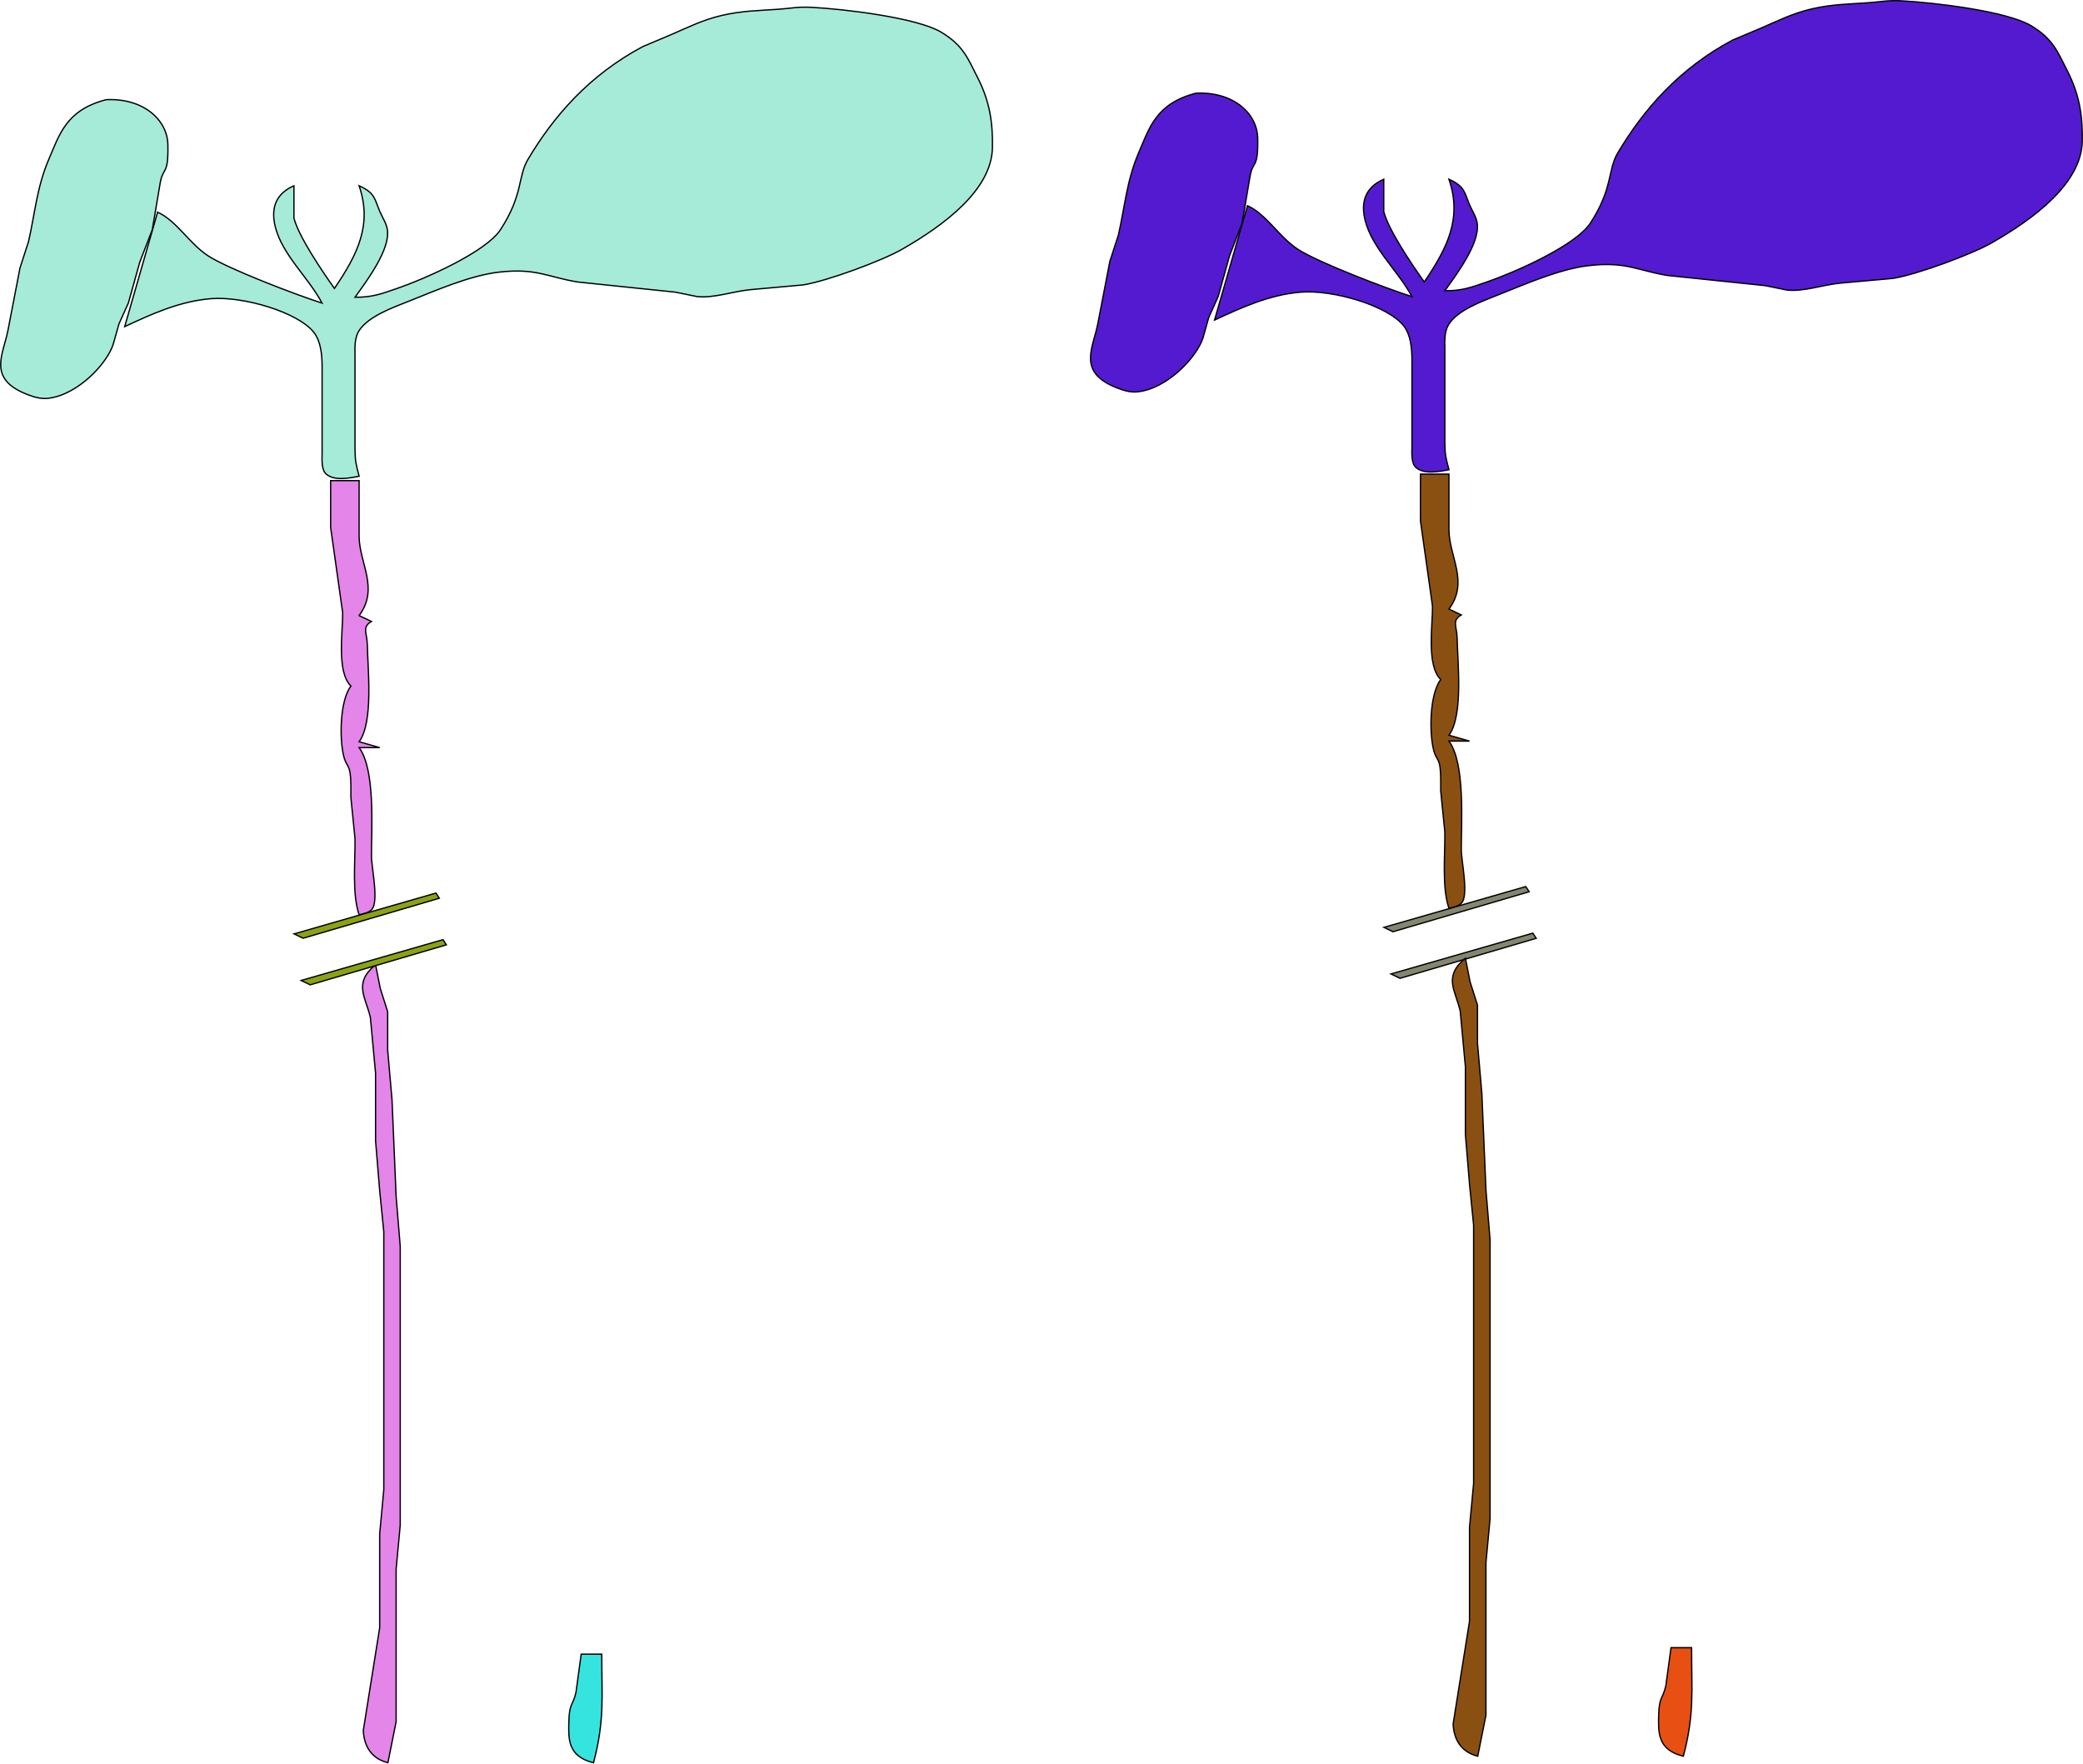
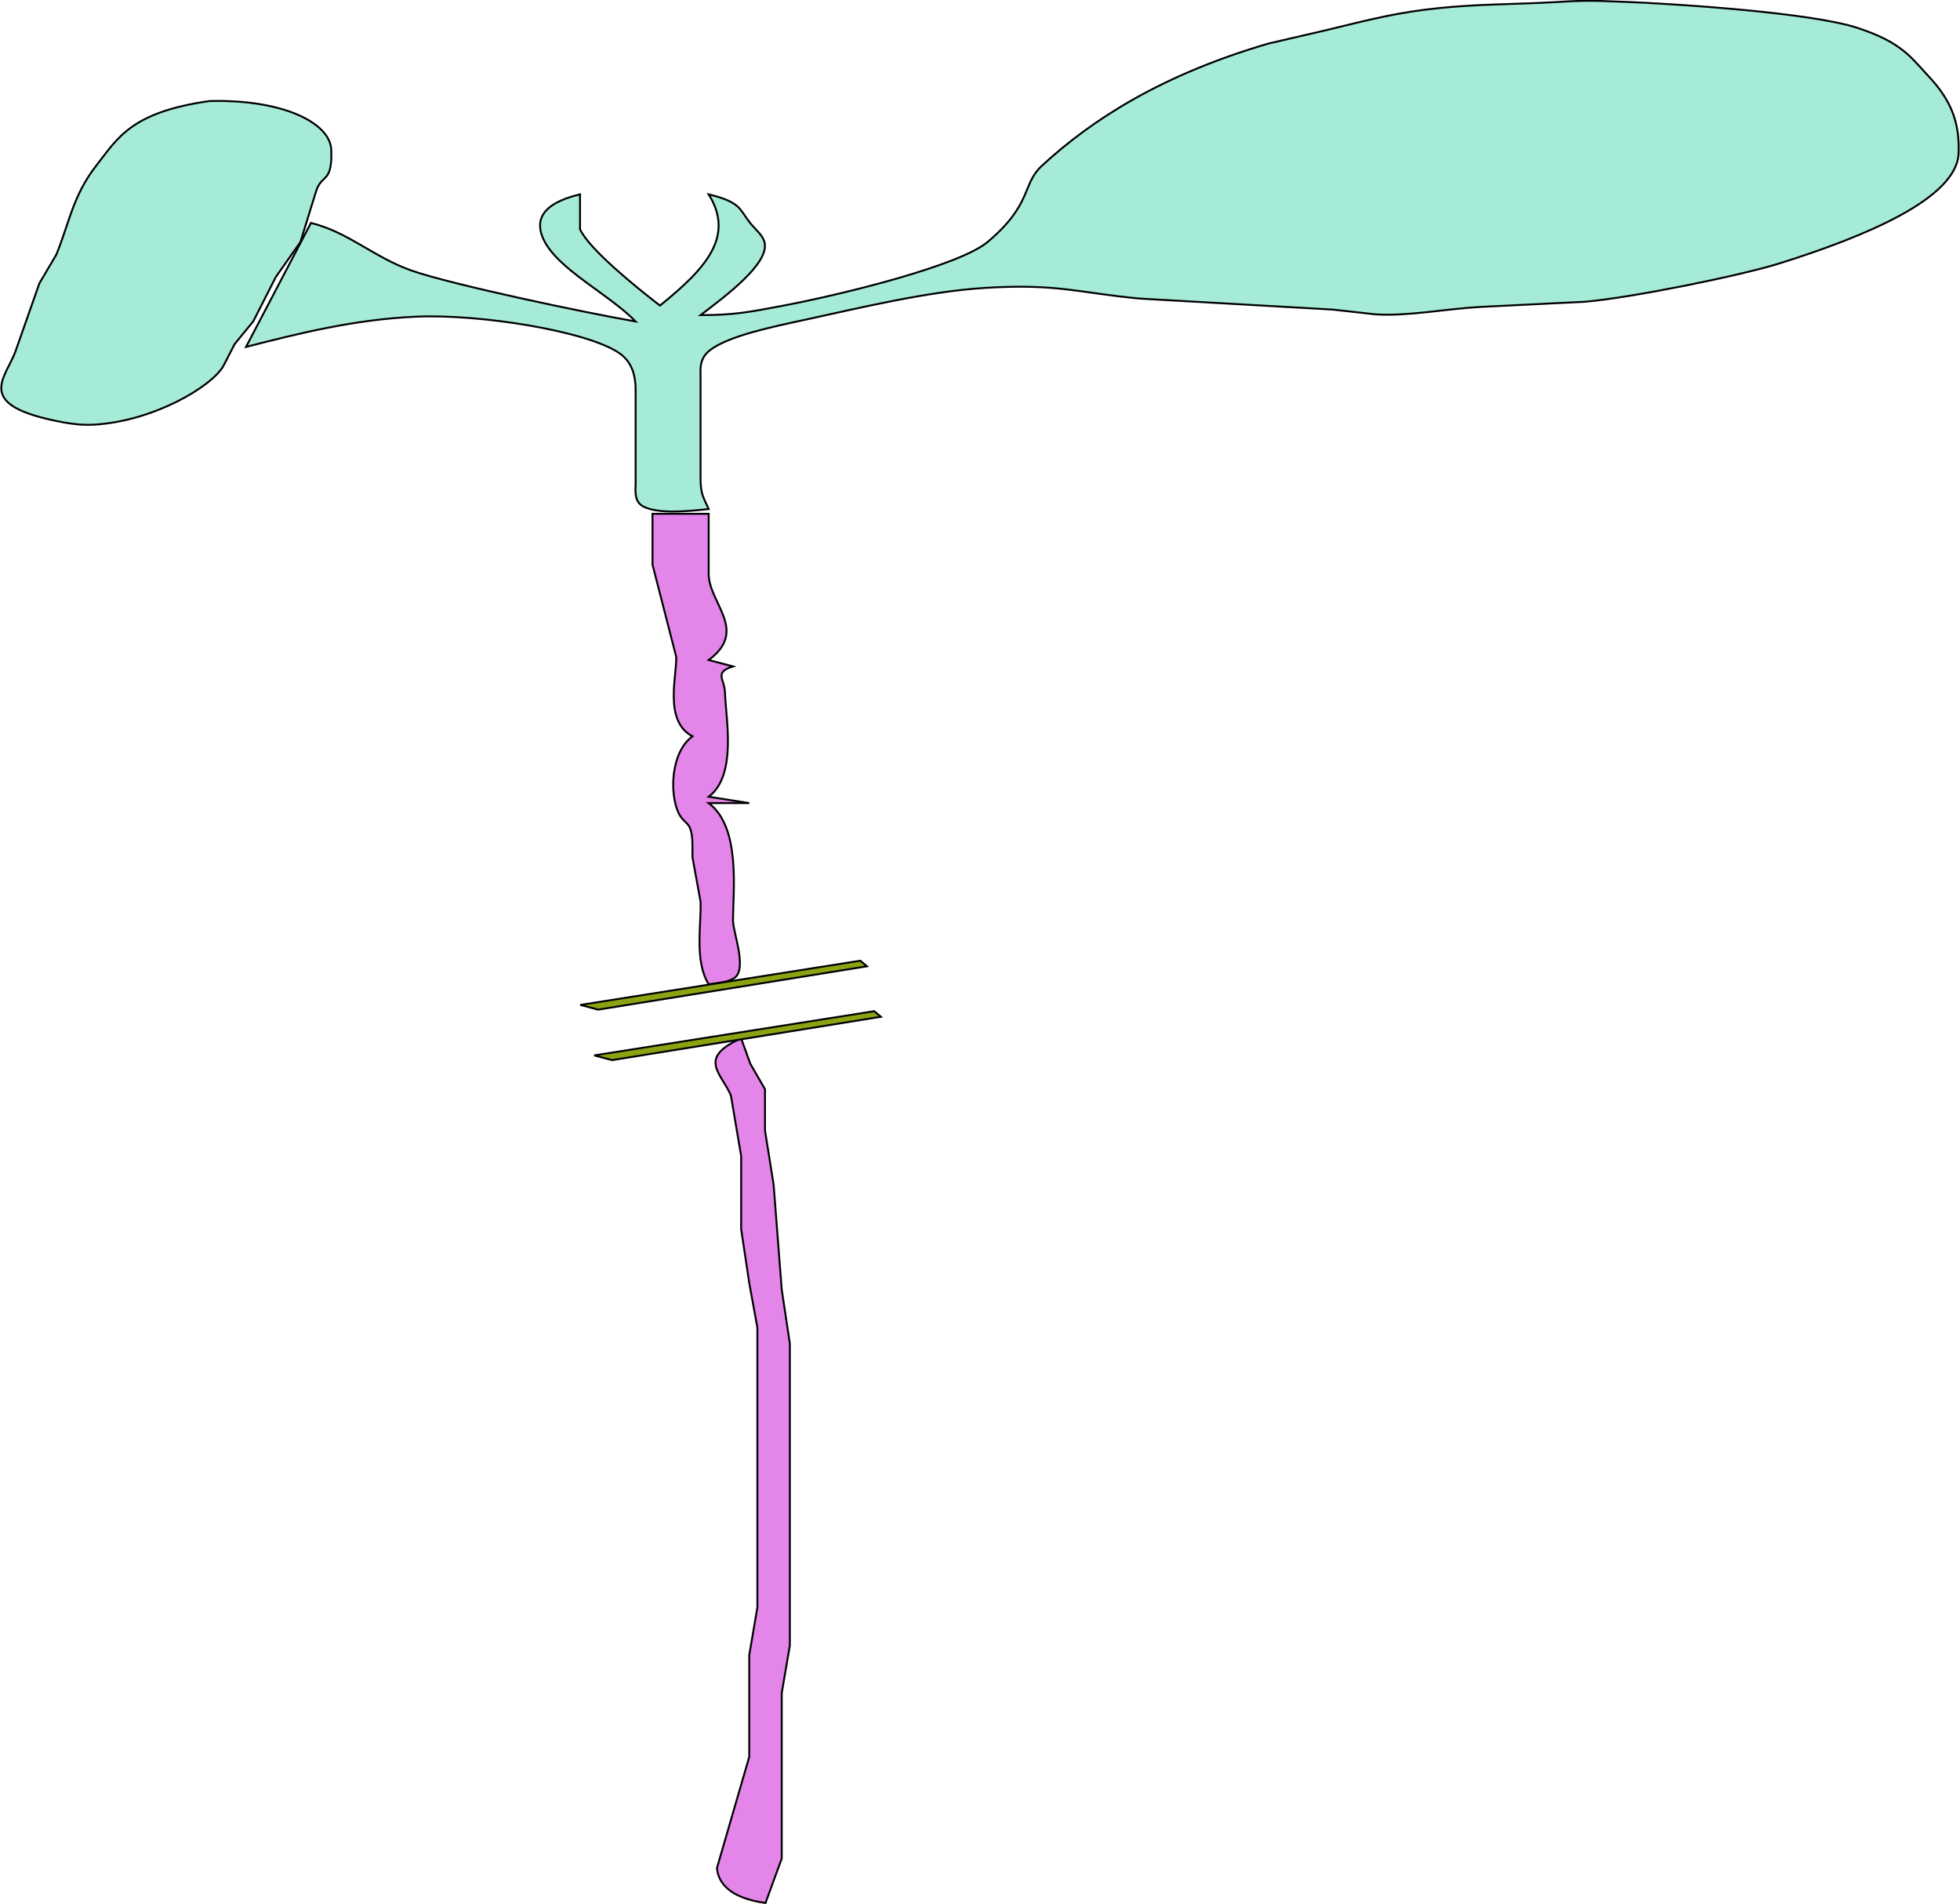
- <svg xmlns="http://www.w3.org/2000/svg" width="6.153in" height="5.209in" viewBox="0 0 442.993 375.045" version="1.1" id="svg3">
+ <svg xmlns="http://www.w3.org/2000/svg" width="5.344in" height="5.19in" viewBox="0 0 384.786 373.659" version="1.1" id="svg3">
  <defs id="defs7" />
-   <g id="container" transform="translate(-35.44556,-195.4415)">
-     <g id="root_total" style="fill:#e485e9;fill-opacity:1;stroke:#000000;stroke-width:0.277;stroke-miterlimit:4;stroke-dasharray:none;stroke-opacity:1">
-       <path id="path825" d="M 111.812,297.654 C 111.812,297.654 111.812,309.509 111.812,309.509 111.864,315.306 116.115,320.541 111.812,326.356 111.812,326.356 114.436,327.604 114.436,327.604 112.363,328.789 113.509,330.037 113.561,332.595 113.649,337.73 114.899,348.992 111.812,353.185 111.812,353.185 116.185,354.433 116.185,354.433 116.185,354.433 111.812,354.433 111.812,354.433 115.311,359.169 114.427,371.791 114.436,377.519 114.445,379.971 116.106,387.383 114.436,388.924 113.649,389.661 112.87,389.692 111.812,389.997 110.273,385.474 111.016,378.629 110.937,373.775 110.937,373.775 110.063,365.04 110.063,365.04 110.063,365.04 110.063,362.544 110.063,362.544 110.019,357.615 109.188,358.919 108.523,356.199 107.622,352.536 107.692,344.531 110.063,341.33 106.975,338.342 108.375,329.681 108.313,325.732 108.313,325.732 105.759,307.637 105.759,307.637 105.759,307.637 105.759,297.654 105.759,297.654 105.759,297.654 111.812,297.654 111.812,297.654 Z" style="fill:#e485e9;fill-opacity:1;stroke:#000000;stroke-width:0.277;stroke-miterlimit:4;stroke-dasharray:none;stroke-opacity:1" />
-       <path id="path823" d="M 116.299,405.596 C 116.299,405.596 117.882,410.587 117.882,410.587 117.882,410.587 117.882,418.699 117.882,418.699 117.882,418.699 118.809,429.306 118.809,429.306 118.809,429.306 119.684,449.896 119.684,449.896 119.684,449.896 120.558,460.503 120.558,460.503 120.558,460.503 120.558,519.777 120.558,519.777 120.558,519.777 119.684,529.136 119.684,529.136 119.684,529.136 119.684,561.581 119.684,561.581 119.684,561.581 117.934,570.316 117.934,570.316 113.981,569.305 112.827,566.242 112.704,563.446 112.704,563.446 116.185,541.615 116.185,541.615 116.185,541.615 116.185,521.649 116.185,521.649 116.185,521.649 117.06,512.29 117.06,512.29 117.06,512.29 117.06,457.383 117.06,457.383 117.06,457.383 116.185,448.648 116.185,448.648 116.185,448.648 115.311,438.041 115.311,438.041 115.311,438.041 115.311,423.69 115.311,423.69 115.311,423.69 114.209,411.835 114.209,411.835 113.203,407.449 110.518,404.523 115.311,400.604 115.311,400.604 116.299,405.596 116.299,405.596 Z" style="fill:#e485e9;fill-opacity:1;stroke:#000000;stroke-width:0.277;stroke-miterlimit:4;stroke-dasharray:none;stroke-opacity:1" />
+   <g id="container" transform="translate(-35.33182,-196.8268)">
+     <g id="root_total">
+       <path id="path825" d="M 174.459,297.654 C 174.459,297.654 174.459,309.509 174.459,309.509 174.554,315.306 182.299,320.541 174.459,326.356 174.459,326.356 179.239,327.604 179.239,327.604 175.463,328.789 177.55,330.037 177.646,332.595 177.805,337.73 180.084,348.992 174.459,353.185 174.459,353.185 182.426,354.433 182.426,354.433 182.426,354.433 174.459,354.433 174.459,354.433 180.833,359.169 179.223,371.791 179.239,377.519 179.256,379.971 182.283,387.383 179.239,388.924 177.805,389.661 176.387,389.692 174.459,389.997 171.654,385.474 173.009,378.629 172.865,373.775 172.865,373.775 171.272,365.04 171.272,365.04 171.272,365.04 171.272,362.544 171.272,362.544 171.192,357.615 169.678,358.919 168.467,356.199 166.826,352.536 166.954,344.531 171.272,341.33 165.647,338.342 168.197,329.681 168.085,325.732 168.085,325.732 163.432,307.637 163.432,307.637 163.432,307.637 163.432,297.654 163.432,297.654 163.432,297.654 174.459,297.654 174.459,297.654 Z" style="fill:#e485e9;fill-opacity:1;stroke:#000000;stroke-width:0.374;stroke-miterlimit:4;stroke-dasharray:none;stroke-opacity:1" />
+       <path id="path823" d="M 182.633,405.596 C 182.633,405.596 185.517,410.587 185.517,410.587 185.517,410.587 185.517,418.699 185.517,418.699 185.517,418.699 187.206,429.306 187.206,429.306 187.206,429.306 188.8,449.896 188.8,449.896 188.8,449.896 190.393,460.503 190.393,460.503 190.393,460.503 190.393,519.777 190.393,519.777 190.393,519.777 188.8,529.136 188.8,529.136 188.8,529.136 188.8,561.581 188.8,561.581 188.8,561.581 185.613,570.316 185.613,570.316 178.411,569.305 176.307,566.242 176.084,563.446 176.084,563.446 182.426,541.615 182.426,541.615 182.426,541.615 182.426,521.649 182.426,521.649 182.426,521.649 184.019,512.29 184.019,512.29 184.019,512.29 184.019,457.383 184.019,457.383 184.019,457.383 182.426,448.648 182.426,448.648 182.426,448.648 180.833,438.041 180.833,438.041 180.833,438.041 180.833,423.69 180.833,423.69 180.833,423.69 178.825,411.835 178.825,411.835 176.992,407.449 172.101,404.523 180.833,400.604 180.833,400.604 182.633,405.596 182.633,405.596 Z" style="fill:#e485e9;fill-opacity:1;stroke:#000000;stroke-width:0.374;stroke-miterlimit:4;stroke-dasharray:none;stroke-opacity:1" />
    </g>
-     <g id="shoot_totalB" style="fill:#a5ebd8;fill-opacity:1;stroke:#000000;stroke-width:0.277;stroke-miterlimit:4;stroke-dasharray:none;stroke-opacity:1">
-       <path id="path821" d="M 119.684,256.855 C 126.217,254.615 138.83,248.943 141.865,244.308 146.745,236.839 145.529,233.014 147.725,229.333 153.182,220.161 160.739,211.414 172.162,205.343 172.162,205.343 178.285,202.76 178.285,202.76 181.818,201.231 184.923,199.659 188.929,198.729 193.241,197.724 196.678,197.718 201.025,197.406 203.754,197.213 205.11,196.851 208.022,197.001 214.914,197.356 230.439,199.191 235.608,202.285 240.358,205.13 241.311,207.963 243.262,211.757 245.912,216.885 246.603,221.384 246.506,226.837 246.34,235.753 236.431,243.222 227.264,248.469 223.031,250.89 211.451,255.189 206.264,256.031 206.264,256.031 194.903,257.055 194.903,257.055 191.072,257.46 187.153,258.908 183.672,258.508 183.672,258.508 179.081,257.573 179.081,257.573 179.081,257.573 158.317,255.414 158.317,255.414 151.844,254.359 149.509,252.406 141.55,253.317 135.261,254.041 127.897,257.323 122.308,259.526 118.59,260.986 113.981,262.72 111.961,265.528 110.754,267.212 110.937,269.29 110.937,271.137 110.937,271.137 110.937,291.103 110.937,291.103 110.981,293.73 111.174,294.192 111.812,296.719 109.66,297.137 106.503,297.748 104.806,296.257 103.722,295.296 103.94,292.937 103.94,291.727 103.94,291.727 103.94,273.009 103.94,273.009 103.905,270.887 103.678,268.036 102.208,266.152 98.806,261.809 87.165,258.409 80.325,258.958 73.599,259.494 67.546,262.296 61.958,264.898 61.958,264.898 68.955,240.564 68.955,240.564 73.03,242.411 75.672,247.234 79.721,249.867 83.946,252.606 98.413,258.153 103.94,259.906 100.984,254.39 95.456,249.611 93.987,243.684 93.165,240.396 93.558,236.852 97.949,234.949 97.949,234.949 97.949,241.812 97.949,241.812 98.946,245.736 103.958,253.124 106.564,256.786 111.55,249.443 114.628,243.203 111.812,234.949 115.311,236.508 115.109,237.881 116.255,240.508 116.841,241.856 117.637,242.929 117.829,244.364 118.398,248.519 113.588,254.977 110.937,258.658 114.576,258.677 116.439,257.972 119.684,256.855 Z" style="fill:#a5ebd8;fill-opacity:1;stroke:#000000;stroke-width:0.277;stroke-miterlimit:4;stroke-dasharray:none;stroke-opacity:1" />
-       <path id="Selection #2" d="M 71.141,226.213 C 71.272,232.896 70.127,230.818 69.506,234.35 69.506,234.35 67.818,244.308 67.818,244.308 67.818,244.308 65.167,251.171 65.167,251.171 65.167,251.171 62.736,259.881 62.736,259.881 62.736,259.881 60.733,264.33 60.733,264.33 60.733,264.33 59.517,268.641 59.517,268.641 58.205,272.79 51.917,279.485 45.602,280.153 44.054,280.321 42.611,279.86 41.272,279.342 32.552,275.991 36.199,270.756 37.162,265.522 37.162,265.522 39.689,252.419 39.689,252.419 39.689,252.419 41.508,246.803 41.508,246.803 42.882,240.782 43.284,235.211 45.812,229.333 48.103,223.998 49.529,218.82 58.022,216.642 65.902,216.268 71.028,220.904 71.141,226.213 Z" style="fill:#a5ebd8;fill-opacity:1;stroke:#000000;stroke-width:0.277;stroke-miterlimit:4;stroke-dasharray:none;stroke-opacity:1" />
+     <g id="shoot_totalB">
+       <path id="path821" d="M 188.8,256.855 C 200.703,254.615 223.68,248.943 229.21,244.308 238.101,236.839 235.886,233.014 239.886,229.333 249.829,220.161 263.596,211.414 284.407,205.343 284.407,205.343 295.561,202.76 295.561,202.76 301.998,201.231 307.655,199.659 314.953,198.729 322.809,197.724 329.071,197.718 336.99,197.406 341.962,197.213 344.432,196.851 349.738,197.001 362.294,197.356 390.578,199.191 399.995,202.285 408.648,205.13 410.385,207.963 413.938,211.757 418.766,216.885 420.025,221.384 419.85,226.837 419.547,235.753 401.493,243.222 384.794,248.469 377.082,250.89 355.984,255.189 346.535,256.031 346.535,256.031 325.836,257.055 325.836,257.055 318.857,257.46 311.718,258.908 305.376,258.508 305.376,258.508 297.011,257.573 297.011,257.573 297.011,257.573 259.182,255.414 259.182,255.414 247.391,254.359 243.136,252.406 228.636,253.317 217.179,254.041 203.762,257.323 193.58,259.526 186.808,260.986 178.411,262.72 174.73,265.528 172.531,267.212 172.865,269.29 172.865,271.137 172.865,271.137 172.865,291.103 172.865,291.103 172.945,293.73 173.296,294.192 174.459,296.719 170.539,297.137 164.787,297.748 161.695,296.257 159.719,295.296 160.118,292.937 160.118,291.727 160.118,291.727 160.118,273.009 160.118,273.009 160.054,270.887 159.64,268.036 156.963,266.152 150.764,261.809 129.555,258.409 117.095,258.958 104.841,259.494 93.814,262.296 83.632,264.898 83.632,264.898 96.38,240.564 96.38,240.564 103.805,242.411 108.618,247.234 115.995,249.867 123.692,252.606 150.047,258.153 160.118,259.906 154.732,254.39 144.661,249.611 141.984,243.684 140.486,240.396 141.204,236.852 149.203,234.949 149.203,234.949 149.203,241.812 149.203,241.812 151.019,245.736 160.15,253.124 164.898,256.786 173.981,249.443 179.59,243.203 174.459,234.949 180.833,236.508 180.466,237.881 182.554,240.508 183.621,241.856 185.071,242.929 185.422,244.364 186.457,248.519 177.693,254.977 172.865,258.658 179.494,258.677 182.888,257.972 188.8,256.855 Z" style="fill:#a5ebd8;fill-opacity:1;stroke:#000000;stroke-width:0.374;stroke-miterlimit:4;stroke-dasharray:none;stroke-opacity:1" />
+       <path id="Selection #2" d="M 100.363,226.213 C 100.602,232.896 98.515,230.818 97.384,234.35 97.384,234.35 94.308,244.308 94.308,244.308 94.308,244.308 89.48,251.171 89.48,251.171 89.48,251.171 85.05,259.881 85.05,259.881 85.05,259.881 81.401,264.33 81.401,264.33 81.401,264.33 79.187,268.641 79.187,268.641 76.796,272.79 65.339,279.485 53.835,280.153 51.014,280.321 48.385,279.86 45.947,279.342 30.061,275.991 36.705,270.756 38.458,265.522 38.458,265.522 43.063,252.419 43.063,252.419 43.063,252.419 46.377,246.803 46.377,246.803 48.879,240.782 49.612,235.211 54.217,229.333 58.392,223.998 60.989,218.82 76.462,216.642 90.819,216.268 100.156,220.904 100.363,226.213 Z" style="fill:#a5ebd8;fill-opacity:1;stroke:#000000;stroke-width:0.374;stroke-miterlimit:4;stroke-dasharray:none;stroke-opacity:1" />
    </g>
-     <path style="fill:#35e4df;fill-opacity:1;stroke:#000000;stroke-width:0.277;stroke-miterlimit:4;stroke-dasharray:none;stroke-opacity:1" d="M 163.416,547.23 C 163.416,556.252 164.054,561.263 161.666,570.316 156.104,568.962 156.34,565.15 156.419,561.581 156.515,557.588 157.258,558.261 157.94,555.341 157.94,555.341 159.043,547.23 159.043,547.23 159.043,547.23 163.416,547.23 163.416,547.23 Z" id="rootTipTot" />
-     <g id="g4759" style="opacity:1;fill:#8aa312;fill-opacity:1;stroke:#000000;stroke-width:0.277;stroke-miterlimit:4;stroke-dasharray:none;stroke-opacity:1">
-       <path id="path818" d="M 99.483,403.952 129.653,395.277 130.369,396.373 101.405,404.88 Z" style="opacity:1;fill:#8aa312;fill-opacity:1;stroke:#000000;stroke-width:0.277;stroke-miterlimit:4;stroke-dasharray:none;stroke-opacity:1" />
-       <path id="path819" d="M 97.982,394.045 128.152,385.369 128.868,386.465 99.904,394.973 Z" style="opacity:1;fill:#8aa312;fill-opacity:1;stroke:#000000;stroke-width:0.277;stroke-miterlimit:4;stroke-dasharray:none;stroke-opacity:1" />
-     </g>
-     <g id="root_p35S" style="fill:#8a5012;fill-opacity:1;stroke:#000000;stroke-width:0.277;stroke-miterlimit:4;stroke-dasharray:none;stroke-opacity:1">
-       <path id="path825-6" d="M 343.597,296.269 C 343.597,296.269 343.597,308.124 343.597,308.124 343.65,313.92 347.901,319.155 343.597,324.97 343.597,324.97 346.221,326.218 346.221,326.218 344.148,327.404 345.294,328.652 345.347,331.21 345.434,336.345 346.685,347.607 343.597,351.8 343.597,351.8 347.971,353.048 347.971,353.048 347.971,353.048 343.597,353.048 343.597,353.048 347.096,357.783 346.213,370.406 346.221,376.133 346.23,378.585 347.892,385.998 346.221,387.539 345.434,388.275 344.656,388.306 343.597,388.612 342.058,384.089 342.801,377.244 342.723,372.39 342.723,372.39 341.848,363.655 341.848,363.655 341.848,363.655 341.848,361.159 341.848,361.159 341.804,356.23 340.973,357.534 340.309,354.813 339.408,351.151 339.478,343.146 341.848,339.945 338.761,336.956 340.16,328.296 340.099,324.346 340.099,324.346 337.545,306.252 337.545,306.252 337.545,306.252 337.545,296.269 337.545,296.269 337.545,296.269 343.597,296.269 343.597,296.269 Z" style="fill:#8a5012;fill-opacity:1;stroke:#000000;stroke-width:0.277;stroke-miterlimit:4;stroke-dasharray:none;stroke-opacity:1" />
-       <path id="path823-7" d="M 348.084,404.211 C 348.084,404.211 349.667,409.202 349.667,409.202 349.667,409.202 349.667,417.313 349.667,417.313 349.667,417.313 350.594,427.92 350.594,427.92 350.594,427.92 351.469,448.51 351.469,448.51 351.469,448.51 352.344,459.117 352.344,459.117 352.344,459.117 352.344,518.391 352.344,518.391 352.344,518.391 351.469,527.751 351.469,527.751 351.469,527.751 351.469,560.195 351.469,560.195 351.469,560.195 349.72,568.931 349.72,568.931 345.766,567.92 344.612,564.856 344.489,562.061 344.489,562.061 347.971,540.229 347.971,540.229 347.971,540.229 347.971,520.263 347.971,520.263 347.971,520.263 348.845,510.904 348.845,510.904 348.845,510.904 348.845,455.998 348.845,455.998 348.845,455.998 347.971,447.262 347.971,447.262 347.971,447.262 347.096,436.655 347.096,436.655 347.096,436.655 347.096,422.305 347.096,422.305 347.096,422.305 345.994,410.45 345.994,410.45 344.988,406.064 342.303,403.137 347.096,399.219 347.096,399.219 348.084,404.211 348.084,404.211 Z" style="fill:#8a5012;fill-opacity:1;stroke:#000000;stroke-width:0.277;stroke-miterlimit:4;stroke-dasharray:none;stroke-opacity:1" />
-     </g>
-     <g id="shoot_p35SB" style="fill:#541ad0;fill-opacity:1;stroke:#000000;stroke-width:0.277;stroke-miterlimit:4;stroke-dasharray:none;stroke-opacity:1">
-       <path id="path821-3" d="M 351.469,255.47 C 358.003,253.23 370.615,247.558 373.65,242.922 378.53,235.454 377.315,231.629 379.51,227.948 384.968,218.776 392.525,210.028 403.947,203.957 403.947,203.957 410.07,201.374 410.07,201.374 413.603,199.846 416.708,198.273 420.714,197.344 425.026,196.339 428.464,196.333 432.811,196.021 435.539,195.827 436.895,195.466 439.808,195.615 446.7,195.971 462.225,197.805 467.394,200.9 472.143,203.745 473.096,206.578 475.047,210.371 477.697,215.5 478.388,219.999 478.292,225.452 478.126,234.368 468.216,241.837 459.05,247.084 454.817,249.505 443.236,253.804 438.05,254.646 438.05,254.646 426.688,255.669 426.688,255.669 422.857,256.075 418.939,257.523 415.458,257.123 415.458,257.123 410.866,256.187 410.866,256.187 410.866,256.187 390.102,254.028 390.102,254.028 383.63,252.974 381.294,251.021 373.335,251.932 367.046,252.656 359.682,255.938 354.093,258.14 350.376,259.6 345.766,261.335 343.746,264.142 342.539,265.827 342.723,267.905 342.723,269.752 342.723,269.752 342.723,289.718 342.723,289.718 342.766,292.345 342.959,292.806 343.597,295.333 341.446,295.751 338.288,296.363 336.591,294.872 335.507,293.911 335.726,291.552 335.726,290.342 335.726,290.342 335.726,271.624 335.726,271.624 335.691,269.502 335.463,266.651 333.994,264.766 330.591,260.424 318.95,257.023 312.11,257.572 305.384,258.109 299.332,260.911 293.743,263.512 293.743,263.512 300.74,239.179 300.74,239.179 304.816,241.026 307.457,245.849 311.507,248.482 315.731,251.221 330.198,256.768 335.726,258.521 332.769,253.005 327.242,248.226 325.772,242.298 324.95,239.01 325.344,235.466 329.734,233.563 329.734,233.563 329.734,240.427 329.734,240.427 330.731,244.351 335.743,251.739 338.35,255.401 343.335,248.057 346.414,241.818 343.597,233.563 347.096,235.123 346.895,236.496 348.041,239.123 348.627,240.47 349.422,241.543 349.615,242.978 350.183,247.134 345.373,253.592 342.723,257.273 346.361,257.292 348.224,256.587 351.469,255.47 Z" style="fill:#541ad0;fill-opacity:1;stroke:#000000;stroke-width:0.277;stroke-miterlimit:4;stroke-dasharray:none;stroke-opacity:1" />
-       <path id="Selection #2-5" d="M 302.927,224.828 C 303.058,231.51 301.912,229.433 301.291,232.964 301.291,232.964 299.603,242.922 299.603,242.922 299.603,242.922 296.953,249.786 296.953,249.786 296.953,249.786 294.521,258.496 294.521,258.496 294.521,258.496 292.518,262.945 292.518,262.945 292.518,262.945 291.303,267.256 291.303,267.256 289.991,271.405 283.702,278.1 277.387,278.768 275.839,278.936 274.396,278.474 273.058,277.957 264.338,274.606 267.985,269.371 268.947,264.136 268.947,264.136 271.475,251.034 271.475,251.034 271.475,251.034 273.294,245.418 273.294,245.418 274.667,239.397 275.069,233.825 277.597,227.948 279.889,222.613 281.314,217.434 289.807,215.257 297.688,214.882 302.813,219.518 302.927,224.828 Z" style="fill:#541ad0;fill-opacity:1;stroke:#000000;stroke-width:0.277;stroke-miterlimit:4;stroke-dasharray:none;stroke-opacity:1" />
-     </g>
-     <path style="fill:#e75012;fill-opacity:1;stroke:#000000;stroke-width:0.277;stroke-miterlimit:4;stroke-dasharray:none;stroke-opacity:1" d="M 395.201,545.845 C 395.201,554.867 395.84,559.877 393.452,568.931 387.889,567.577 388.125,563.764 388.204,560.195 388.3,556.202 389.044,556.876 389.726,553.956 389.726,553.956 390.828,545.845 390.828,545.845 390.828,545.845 395.201,545.845 395.201,545.845 Z" id="rootTip35S" />
-     <g id="g4777" style="opacity:1;fill:#252c05;fill-opacity:0.569;stroke:#000000;stroke-width:0.277;stroke-miterlimit:4;stroke-dasharray:none;stroke-opacity:1">
-       <path id="path818-9" d="M 331.268,402.567 361.438,393.892 362.154,394.987 333.19,403.495 Z" style="opacity:1;fill:#252c05;fill-opacity:0.569;stroke:#000000;stroke-width:0.277;stroke-miterlimit:4;stroke-dasharray:none;stroke-opacity:1" />
-       <path id="path819-1" d="M 329.767,392.659 359.937,383.984 360.654,385.08 331.689,393.587 Z" style="opacity:1;fill:#252c05;fill-opacity:0.569;stroke:#000000;stroke-width:0.277;stroke-miterlimit:4;stroke-dasharray:none;stroke-opacity:1" />
+     <g id="g4759">
+       <path id="path818" d="M 151.997,403.952 206.961,395.277 208.267,396.373 155.499,404.88 Z" style="opacity:1;fill:#8aa312;fill-opacity:1;stroke:#000000;stroke-width:0.374;stroke-miterlimit:4;stroke-dasharray:none;stroke-opacity:1" />
+       <path id="path819" d="M 149.263,394.045 204.227,385.369 205.533,386.465 152.764,394.973 Z" style="opacity:1;fill:#8aa312;fill-opacity:1;stroke:#000000;stroke-width:0.374;stroke-miterlimit:4;stroke-dasharray:none;stroke-opacity:1" />
    </g>
  </g>
</svg>
